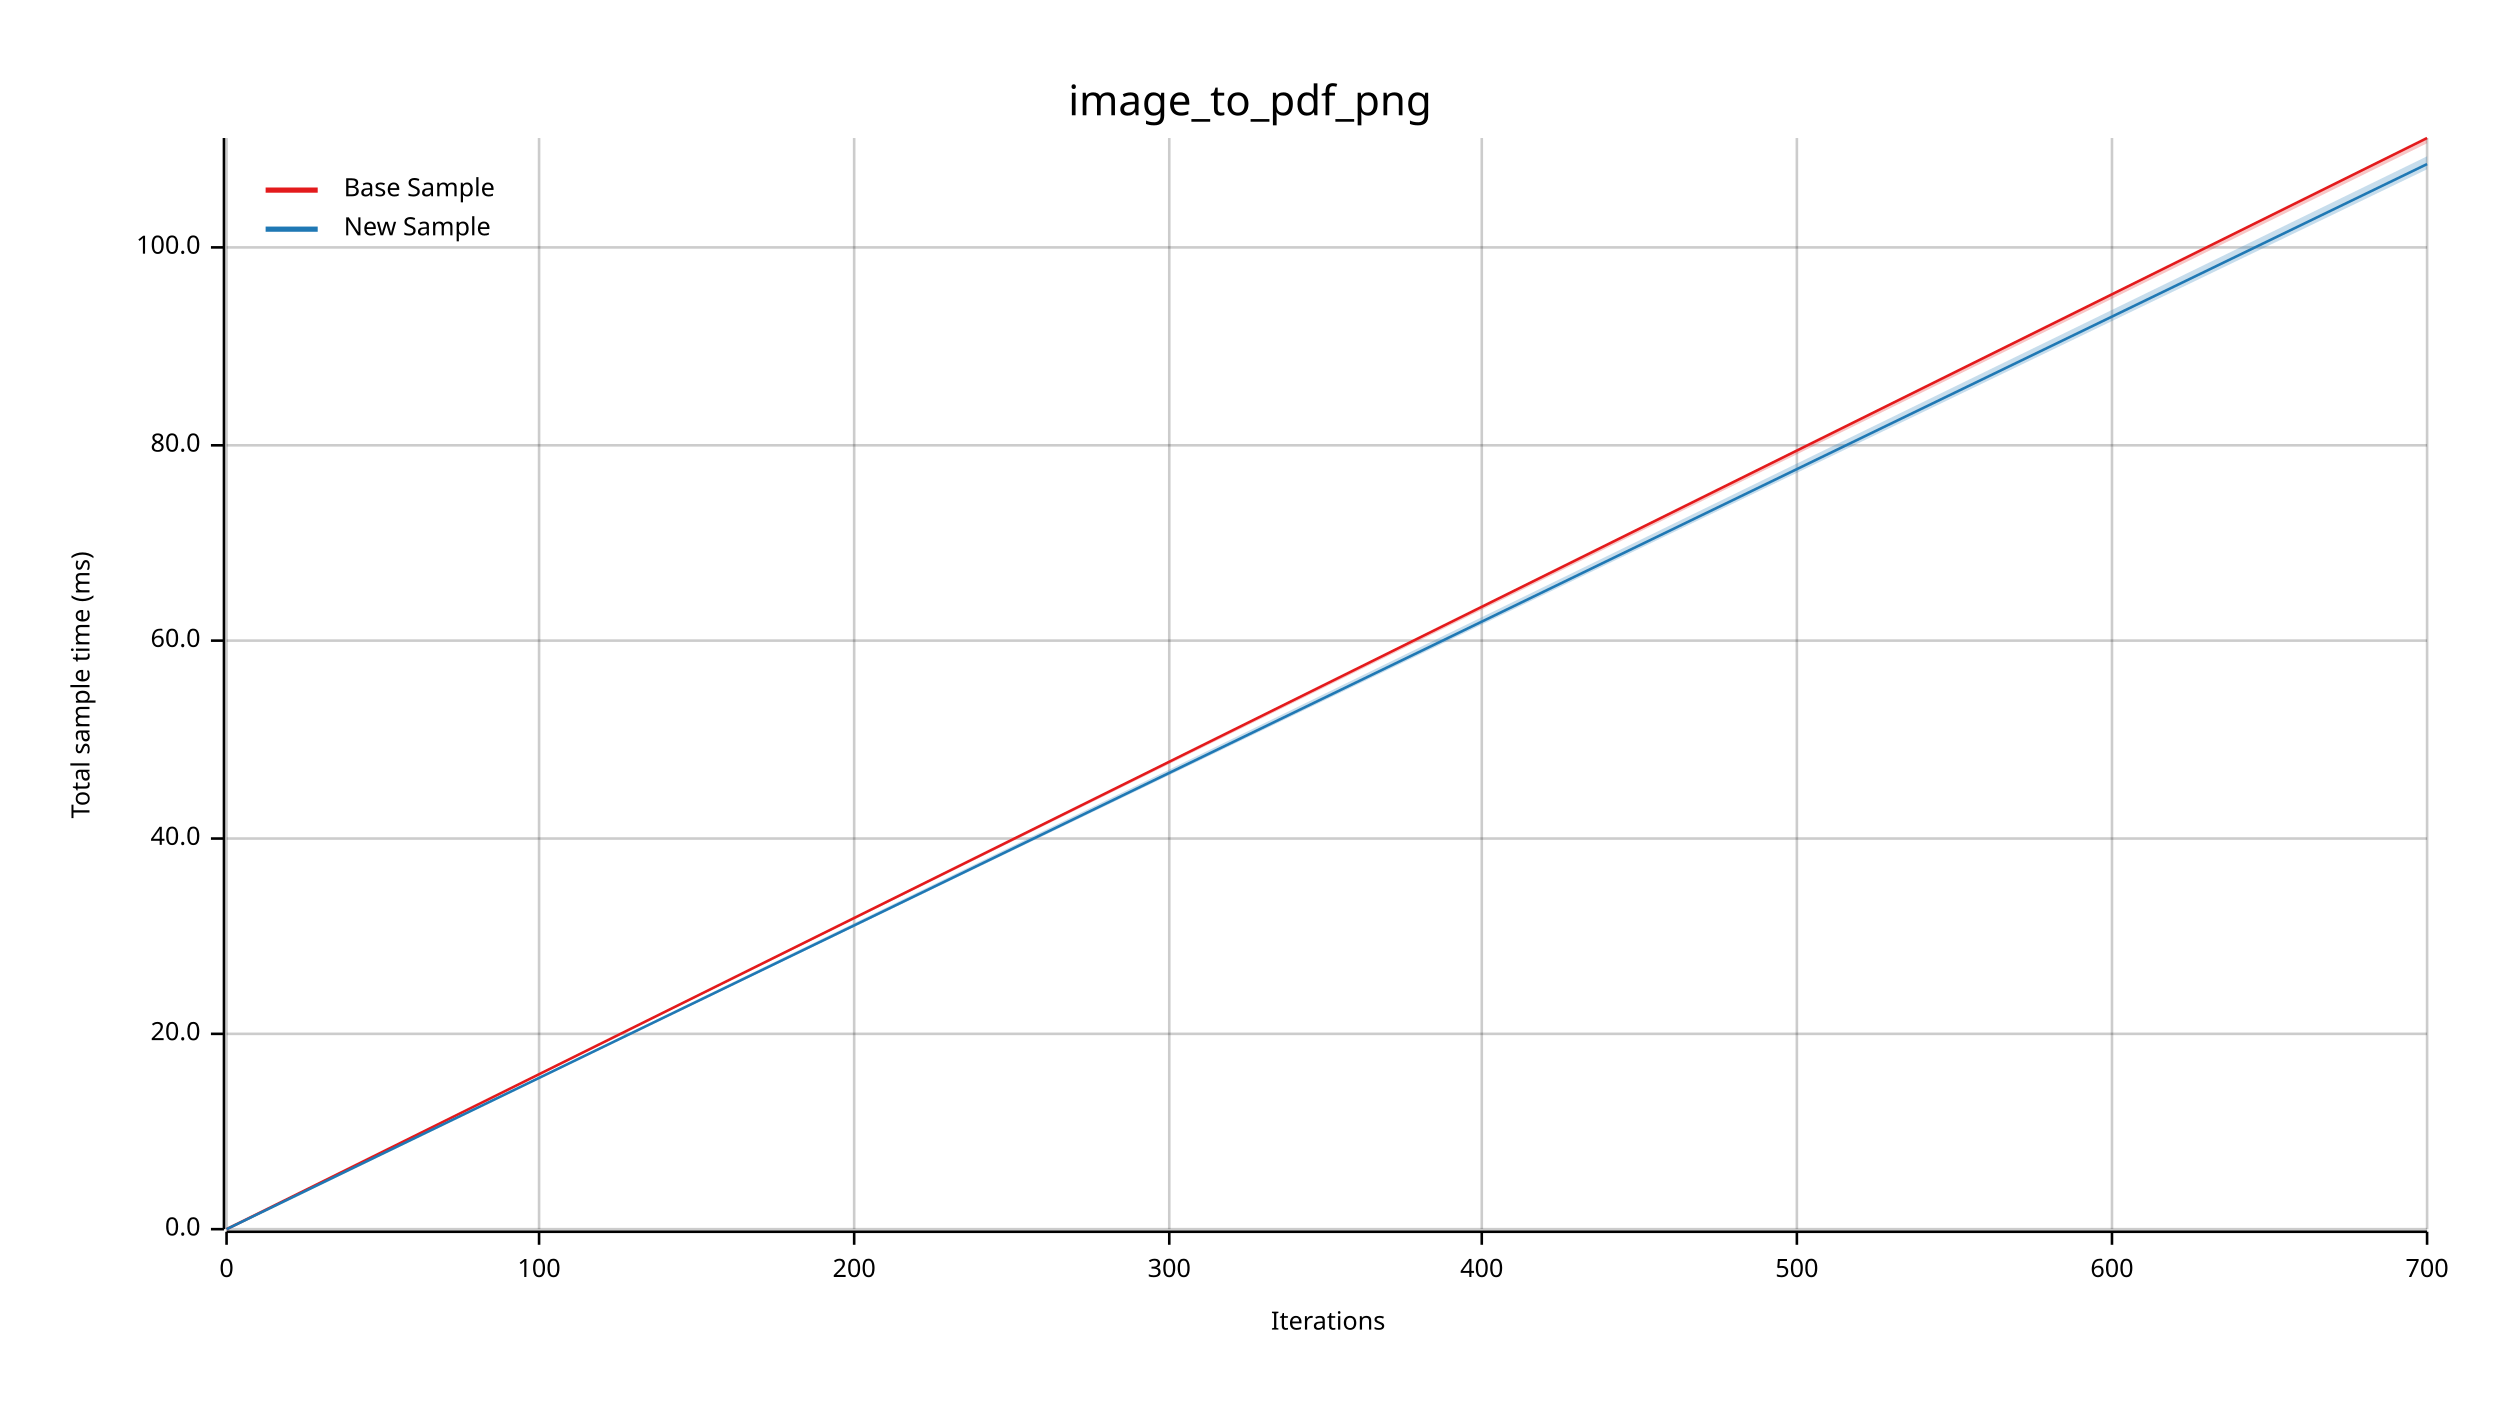
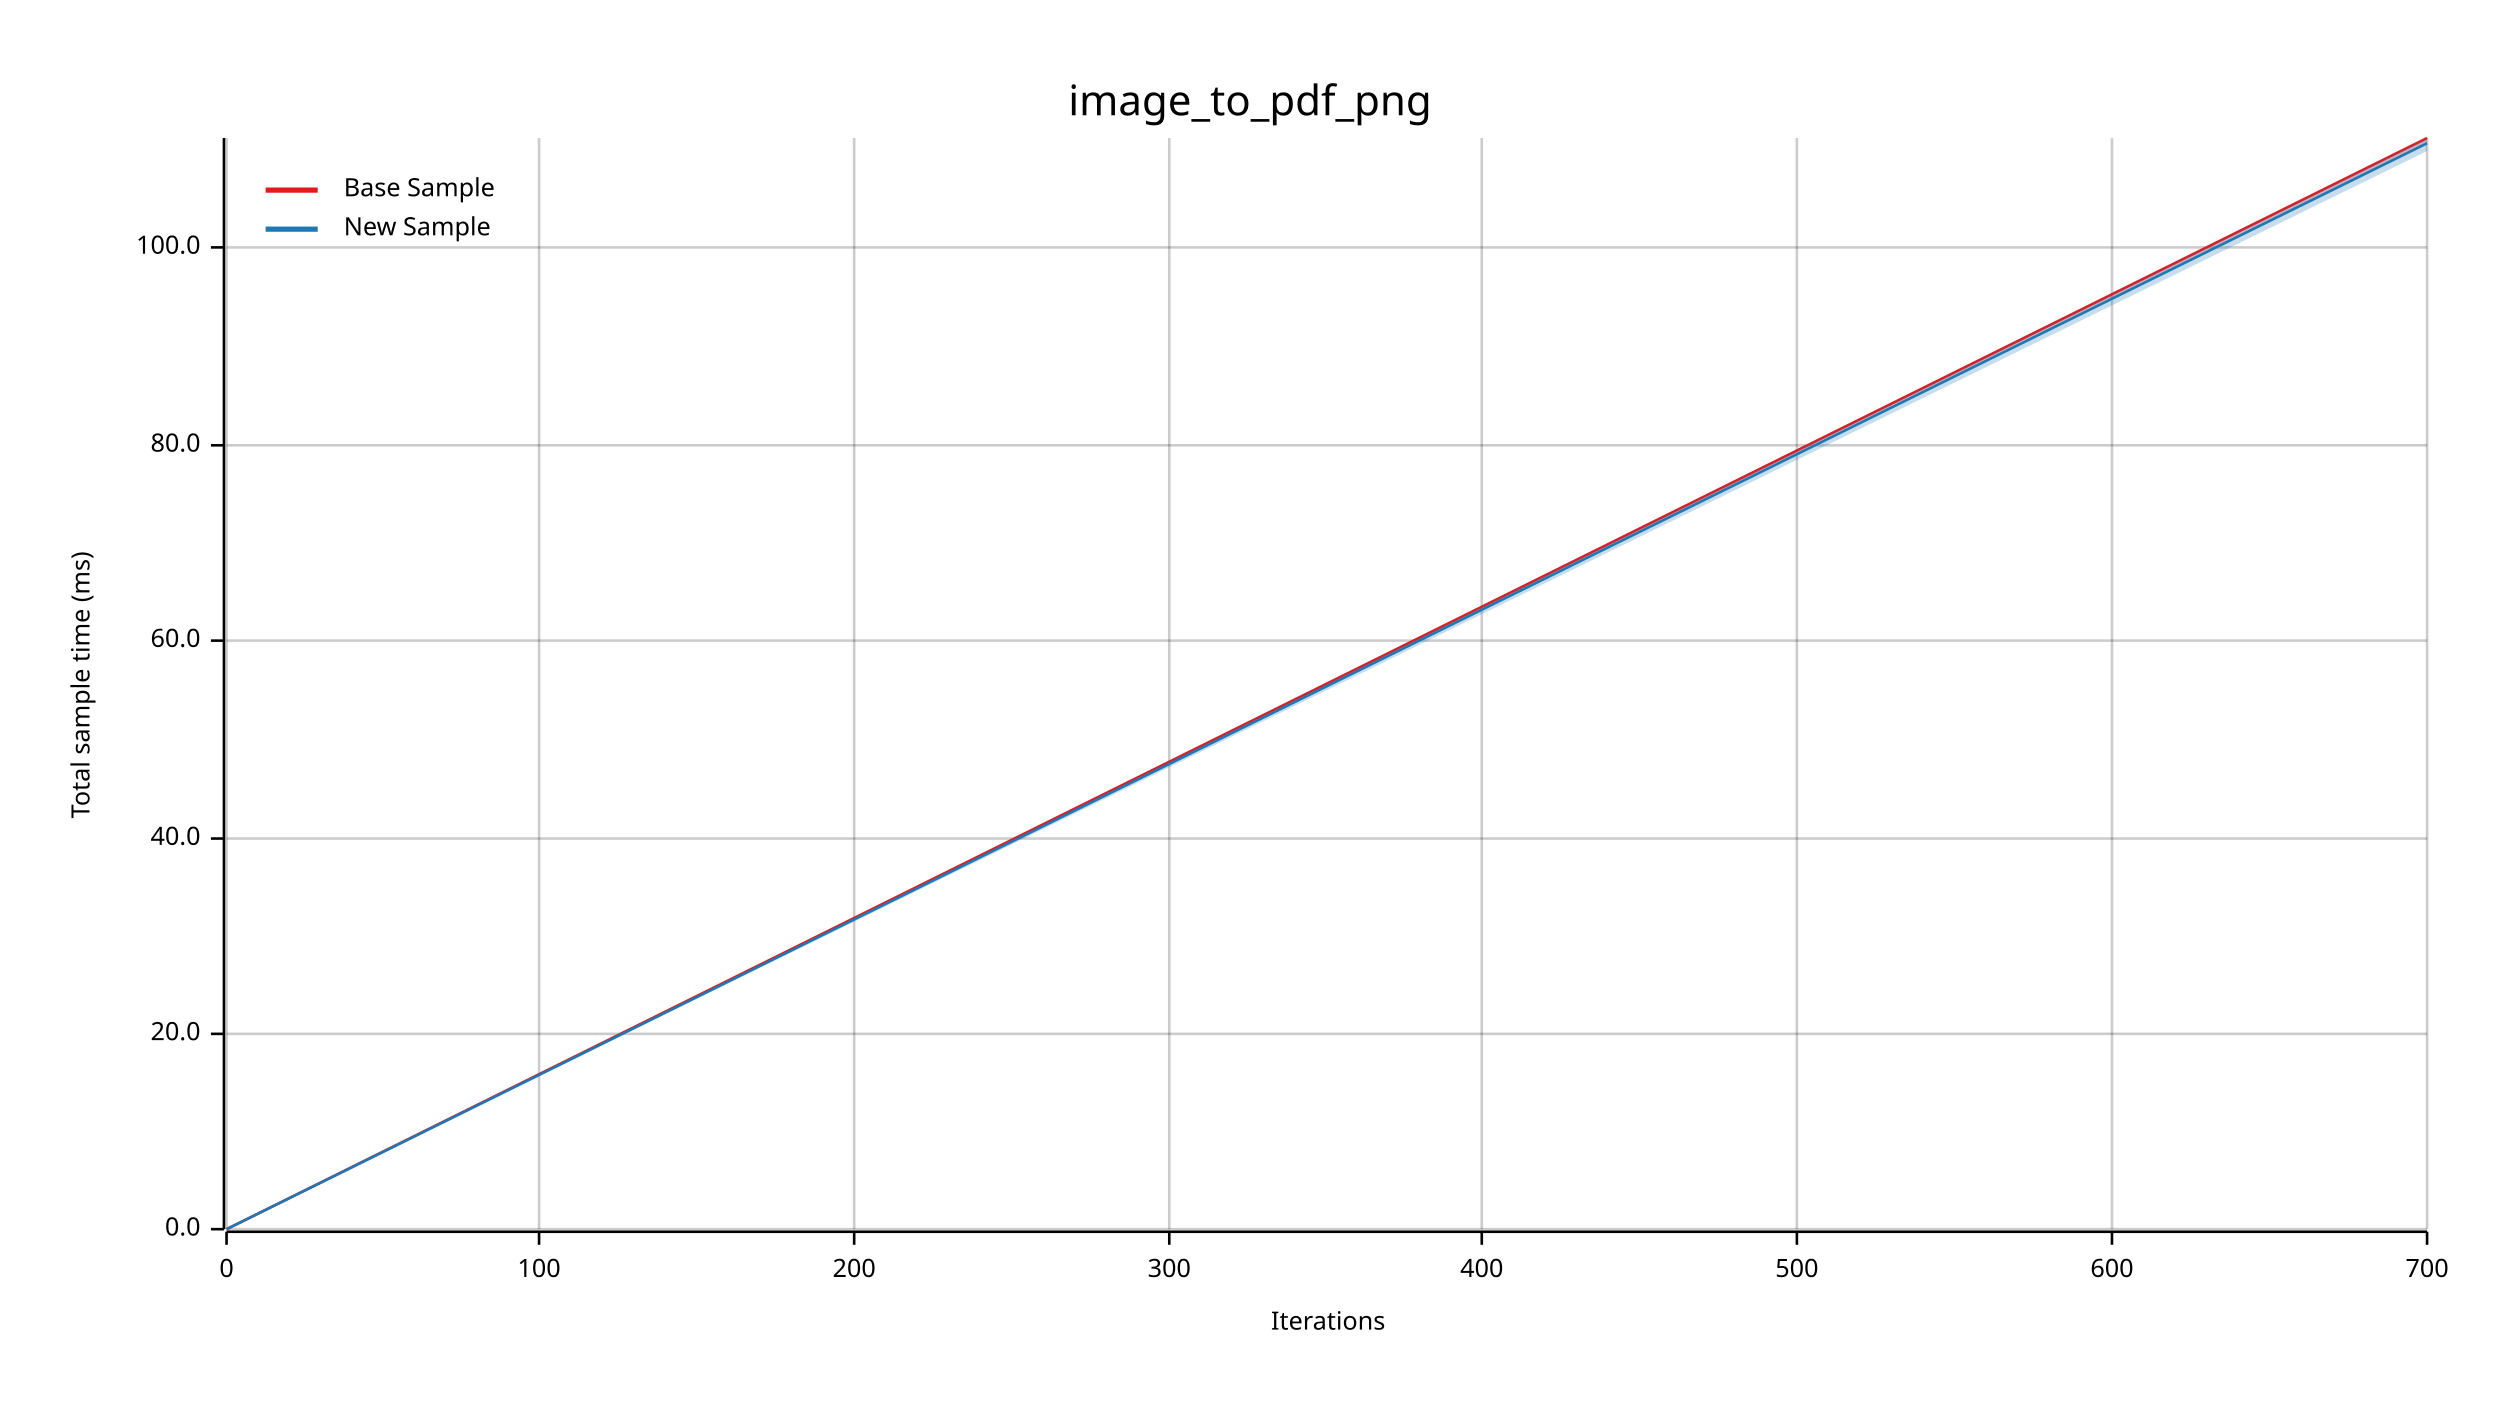
<svg xmlns="http://www.w3.org/2000/svg" width="960" height="540" viewBox="0 0 960 540">
  <text x="480" y="32" dy="0.76em" text-anchor="middle" font-family="sans-serif" font-size="16.129" opacity="1" fill="#000000">
image_to_pdf_png
</text>
  <text x="27" y="263" dy="0.76em" text-anchor="middle" font-family="sans-serif" font-size="9.677" opacity="1" fill="#000000" transform="rotate(270, 27, 263)">
Total sample time (ms)
</text>
  <text x="510" y="513" dy="-0.5ex" text-anchor="middle" font-family="sans-serif" font-size="9.677" opacity="1" fill="#000000">
Iterations
</text>
  <line opacity="0.2" stroke="#000000" stroke-width="1" x1="87" y1="472" x2="87" y2="53" />
  <line opacity="0.2" stroke="#000000" stroke-width="1" x1="207" y1="472" x2="207" y2="53" />
  <line opacity="0.2" stroke="#000000" stroke-width="1" x1="328" y1="472" x2="328" y2="53" />
  <line opacity="0.2" stroke="#000000" stroke-width="1" x1="449" y1="472" x2="449" y2="53" />
  <line opacity="0.2" stroke="#000000" stroke-width="1" x1="569" y1="472" x2="569" y2="53" />
  <line opacity="0.2" stroke="#000000" stroke-width="1" x1="690" y1="472" x2="690" y2="53" />
  <line opacity="0.2" stroke="#000000" stroke-width="1" x1="811" y1="472" x2="811" y2="53" />
  <line opacity="0.2" stroke="#000000" stroke-width="1" x1="932" y1="472" x2="932" y2="53" />
  <line opacity="0.2" stroke="#000000" stroke-width="1" x1="87" y1="472" x2="932" y2="472" />
  <line opacity="0.2" stroke="#000000" stroke-width="1" x1="87" y1="397" x2="932" y2="397" />
  <line opacity="0.2" stroke="#000000" stroke-width="1" x1="87" y1="322" x2="932" y2="322" />
  <line opacity="0.2" stroke="#000000" stroke-width="1" x1="87" y1="246" x2="932" y2="246" />
  <line opacity="0.2" stroke="#000000" stroke-width="1" x1="87" y1="171" x2="932" y2="171" />
  <line opacity="0.2" stroke="#000000" stroke-width="1" x1="87" y1="95" x2="932" y2="95" />
  <polyline fill="none" opacity="1" stroke="#000000" stroke-width="1" points="86,53 86,472 " />
  <text x="77" y="472" dy="0.5ex" text-anchor="end" font-family="sans-serif" font-size="9.677" opacity="1" fill="#000000">
0.0
</text>
  <polyline fill="none" opacity="1" stroke="#000000" stroke-width="1" points="81,472 86,472 " />
  <text x="77" y="397" dy="0.5ex" text-anchor="end" font-family="sans-serif" font-size="9.677" opacity="1" fill="#000000">
20.0
</text>
  <polyline fill="none" opacity="1" stroke="#000000" stroke-width="1" points="81,397 86,397 " />
  <text x="77" y="322" dy="0.5ex" text-anchor="end" font-family="sans-serif" font-size="9.677" opacity="1" fill="#000000">
40.0
</text>
  <polyline fill="none" opacity="1" stroke="#000000" stroke-width="1" points="81,322 86,322 " />
  <text x="77" y="246" dy="0.5ex" text-anchor="end" font-family="sans-serif" font-size="9.677" opacity="1" fill="#000000">
60.0
</text>
  <polyline fill="none" opacity="1" stroke="#000000" stroke-width="1" points="81,246 86,246 " />
  <text x="77" y="171" dy="0.5ex" text-anchor="end" font-family="sans-serif" font-size="9.677" opacity="1" fill="#000000">
80.0
</text>
  <polyline fill="none" opacity="1" stroke="#000000" stroke-width="1" points="81,171 86,171 " />
  <text x="77" y="95" dy="0.5ex" text-anchor="end" font-family="sans-serif" font-size="9.677" opacity="1" fill="#000000">
100.0
</text>
  <polyline fill="none" opacity="1" stroke="#000000" stroke-width="1" points="81,95 86,95 " />
  <polyline fill="none" opacity="1" stroke="#000000" stroke-width="1" points="87,473 932,473 " />
  <text x="87" y="483" dy="0.76em" text-anchor="middle" font-family="sans-serif" font-size="9.677" opacity="1" fill="#000000">
0
</text>
  <polyline fill="none" opacity="1" stroke="#000000" stroke-width="1" points="87,473 87,478 " />
  <text x="207" y="483" dy="0.76em" text-anchor="middle" font-family="sans-serif" font-size="9.677" opacity="1" fill="#000000">
100
</text>
  <polyline fill="none" opacity="1" stroke="#000000" stroke-width="1" points="207,473 207,478 " />
  <text x="328" y="483" dy="0.76em" text-anchor="middle" font-family="sans-serif" font-size="9.677" opacity="1" fill="#000000">
200
</text>
  <polyline fill="none" opacity="1" stroke="#000000" stroke-width="1" points="328,473 328,478 " />
  <text x="449" y="483" dy="0.76em" text-anchor="middle" font-family="sans-serif" font-size="9.677" opacity="1" fill="#000000">
300
</text>
  <polyline fill="none" opacity="1" stroke="#000000" stroke-width="1" points="449,473 449,478 " />
  <text x="569" y="483" dy="0.76em" text-anchor="middle" font-family="sans-serif" font-size="9.677" opacity="1" fill="#000000">
400
</text>
  <polyline fill="none" opacity="1" stroke="#000000" stroke-width="1" points="569,473 569,478 " />
  <text x="690" y="483" dy="0.76em" text-anchor="middle" font-family="sans-serif" font-size="9.677" opacity="1" fill="#000000">
500
</text>
  <polyline fill="none" opacity="1" stroke="#000000" stroke-width="1" points="690,473 690,478 " />
  <text x="811" y="483" dy="0.76em" text-anchor="middle" font-family="sans-serif" font-size="9.677" opacity="1" fill="#000000">
600
</text>
  <polyline fill="none" opacity="1" stroke="#000000" stroke-width="1" points="811,473 811,478 " />
  <text x="932" y="483" dy="0.76em" text-anchor="middle" font-family="sans-serif" font-size="9.677" opacity="1" fill="#000000">
700
</text>
  <polyline fill="none" opacity="1" stroke="#000000" stroke-width="1" points="932,473 932,478 " />
  <polyline fill="none" opacity="1" stroke="#E31A1C" stroke-width="1" points="87,472 932,53 " />
  <polygon opacity="0.25" fill="#E31A1C" points="87,472 932,55 932,53 " />
-   <polyline fill="none" opacity="1" stroke="#1F78B4" stroke-width="1" points="87,472 932,63 " />
-   <polygon opacity="0.25" fill="#1F78B4" points="87,472 932,65 932,60 " />
+   <polyline fill="none" opacity="1" stroke="#1F78B4" stroke-width="1" points="87,472 932,55 " />
+   <polygon opacity="0.25" fill="#1F78B4" points="87,472 932,58 932,53 " />
  <text x="132" y="68" dy="0.76em" text-anchor="start" font-family="sans-serif" font-size="9.677" opacity="1" fill="#000000">
Base Sample
</text>
  <text x="132" y="83" dy="0.76em" text-anchor="start" font-family="sans-serif" font-size="9.677" opacity="1" fill="#000000">
New Sample
</text>
  <polyline fill="none" opacity="1" stroke="#E31A1C" stroke-width="2" points="102,73 122,73 " />
  <polyline fill="none" opacity="1" stroke="#1F78B4" stroke-width="2" points="102,88 122,88 " />
</svg>
